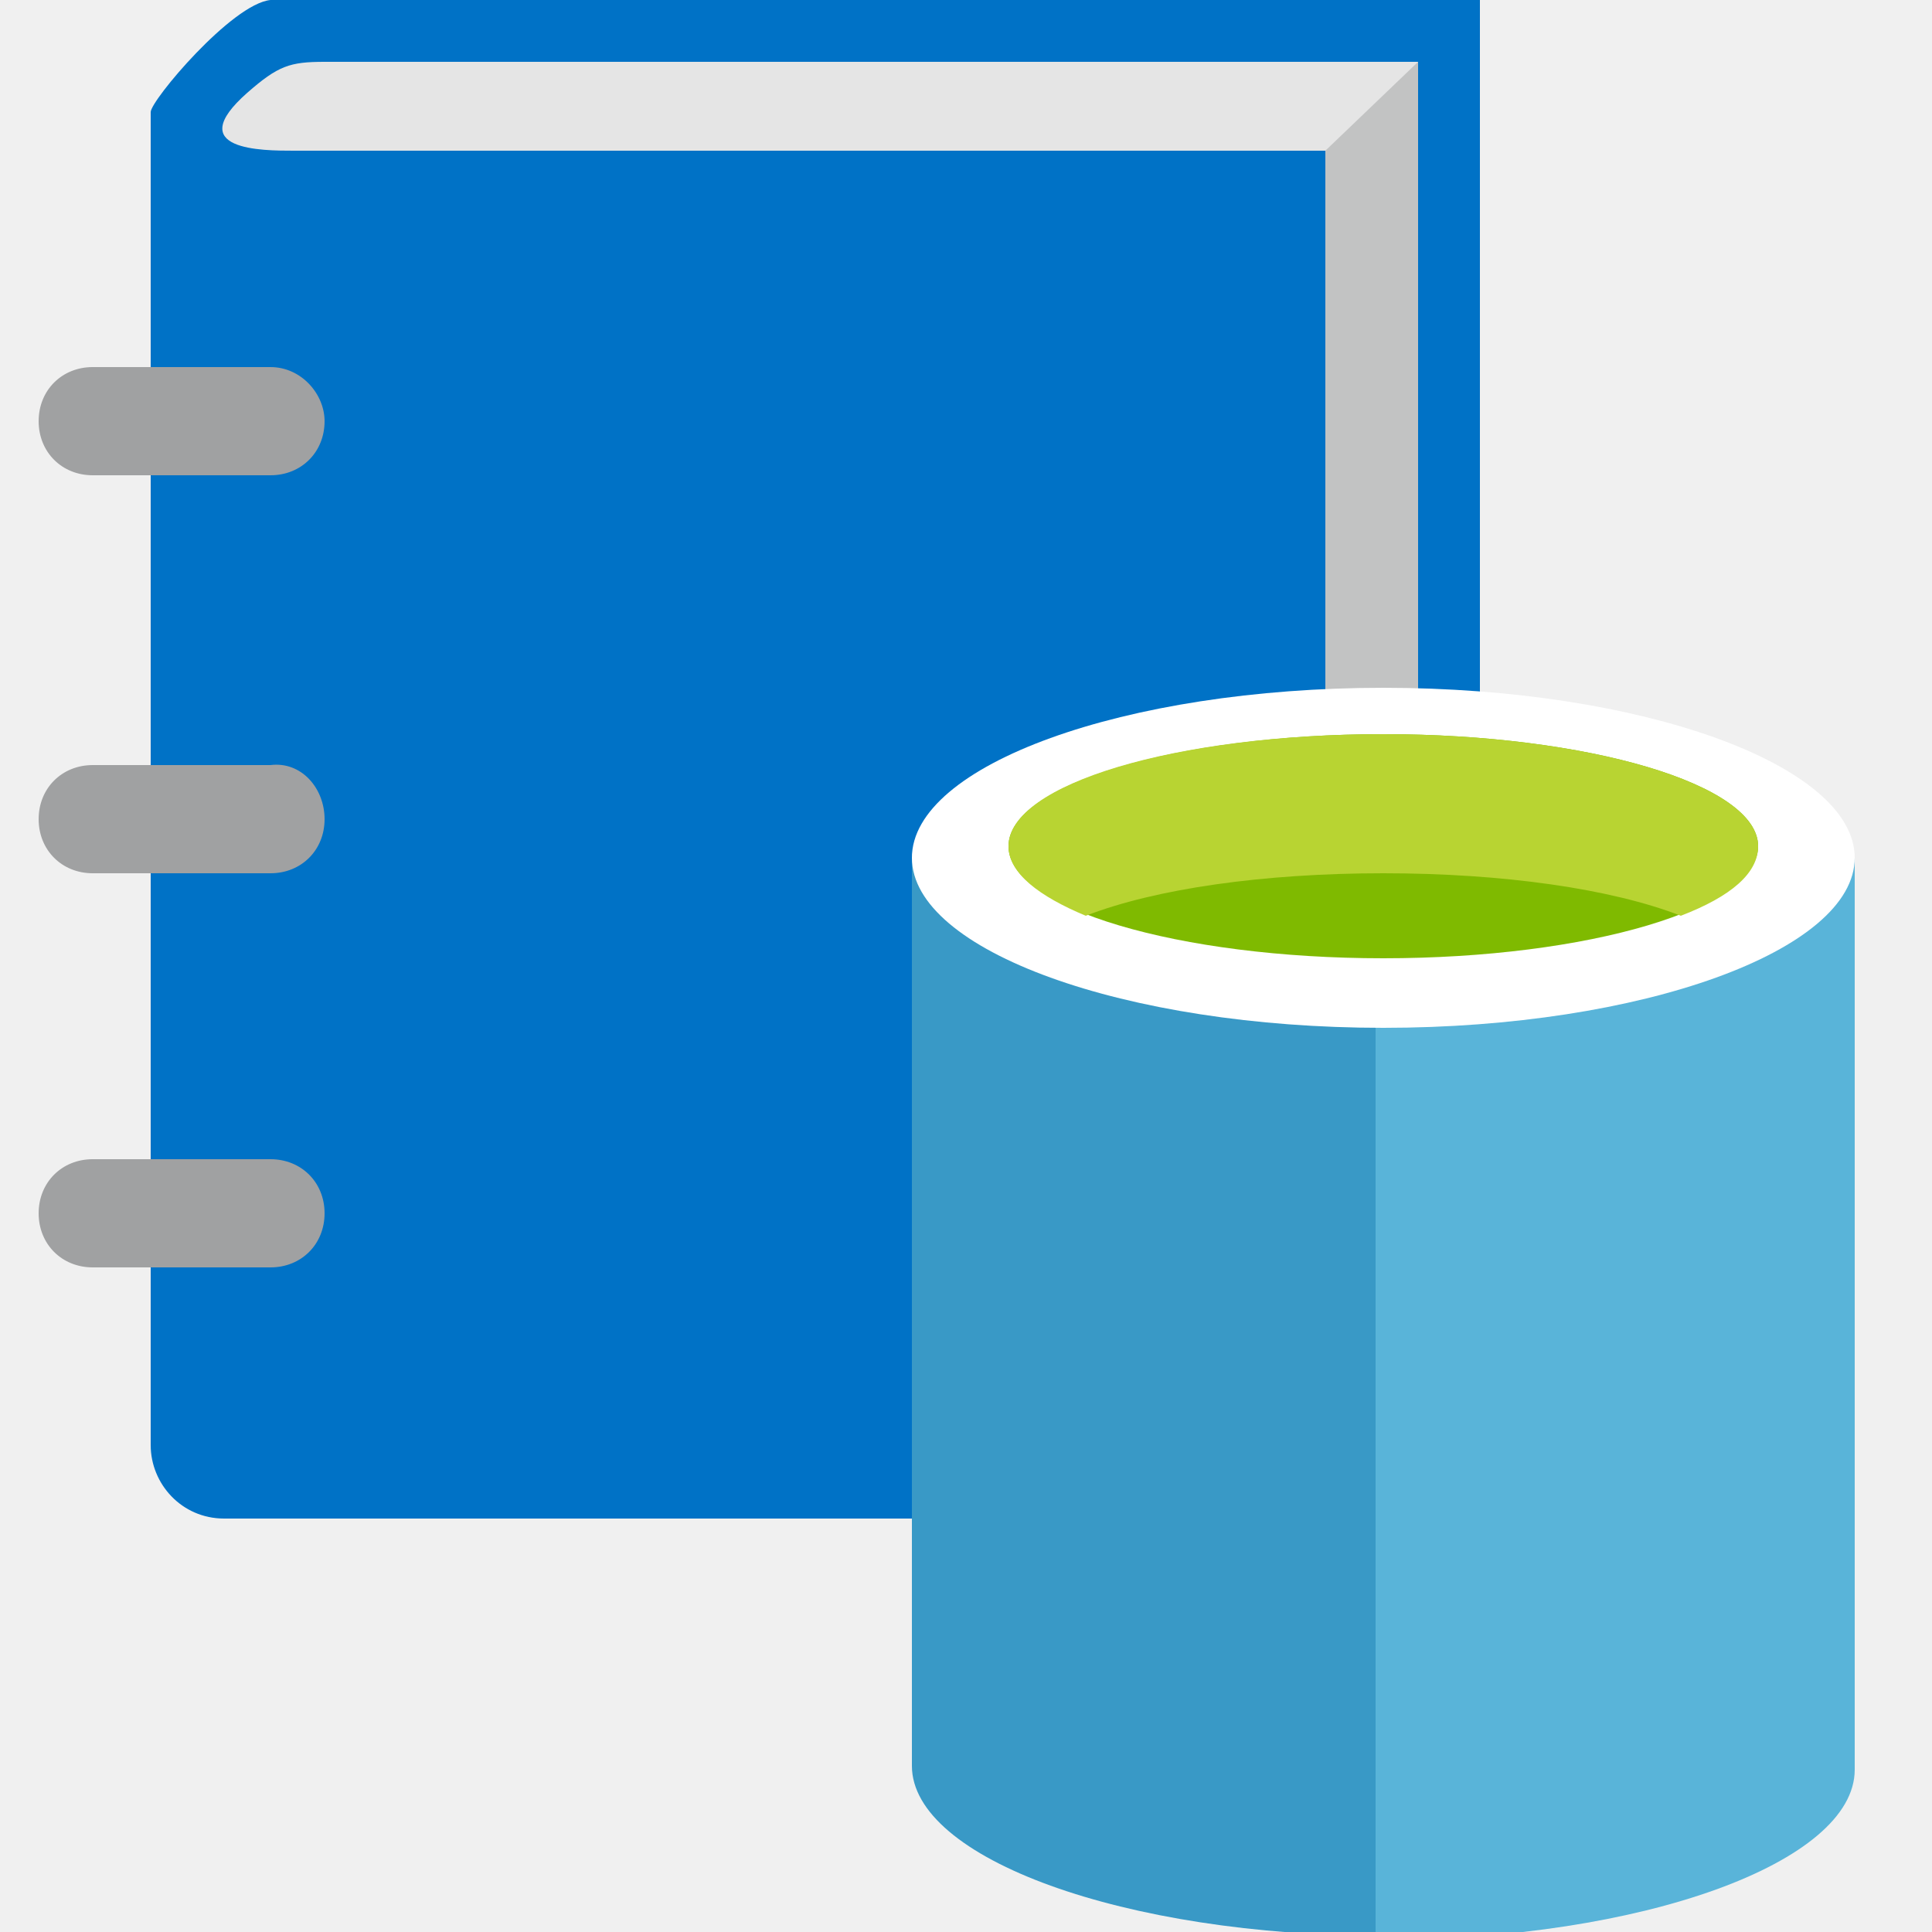
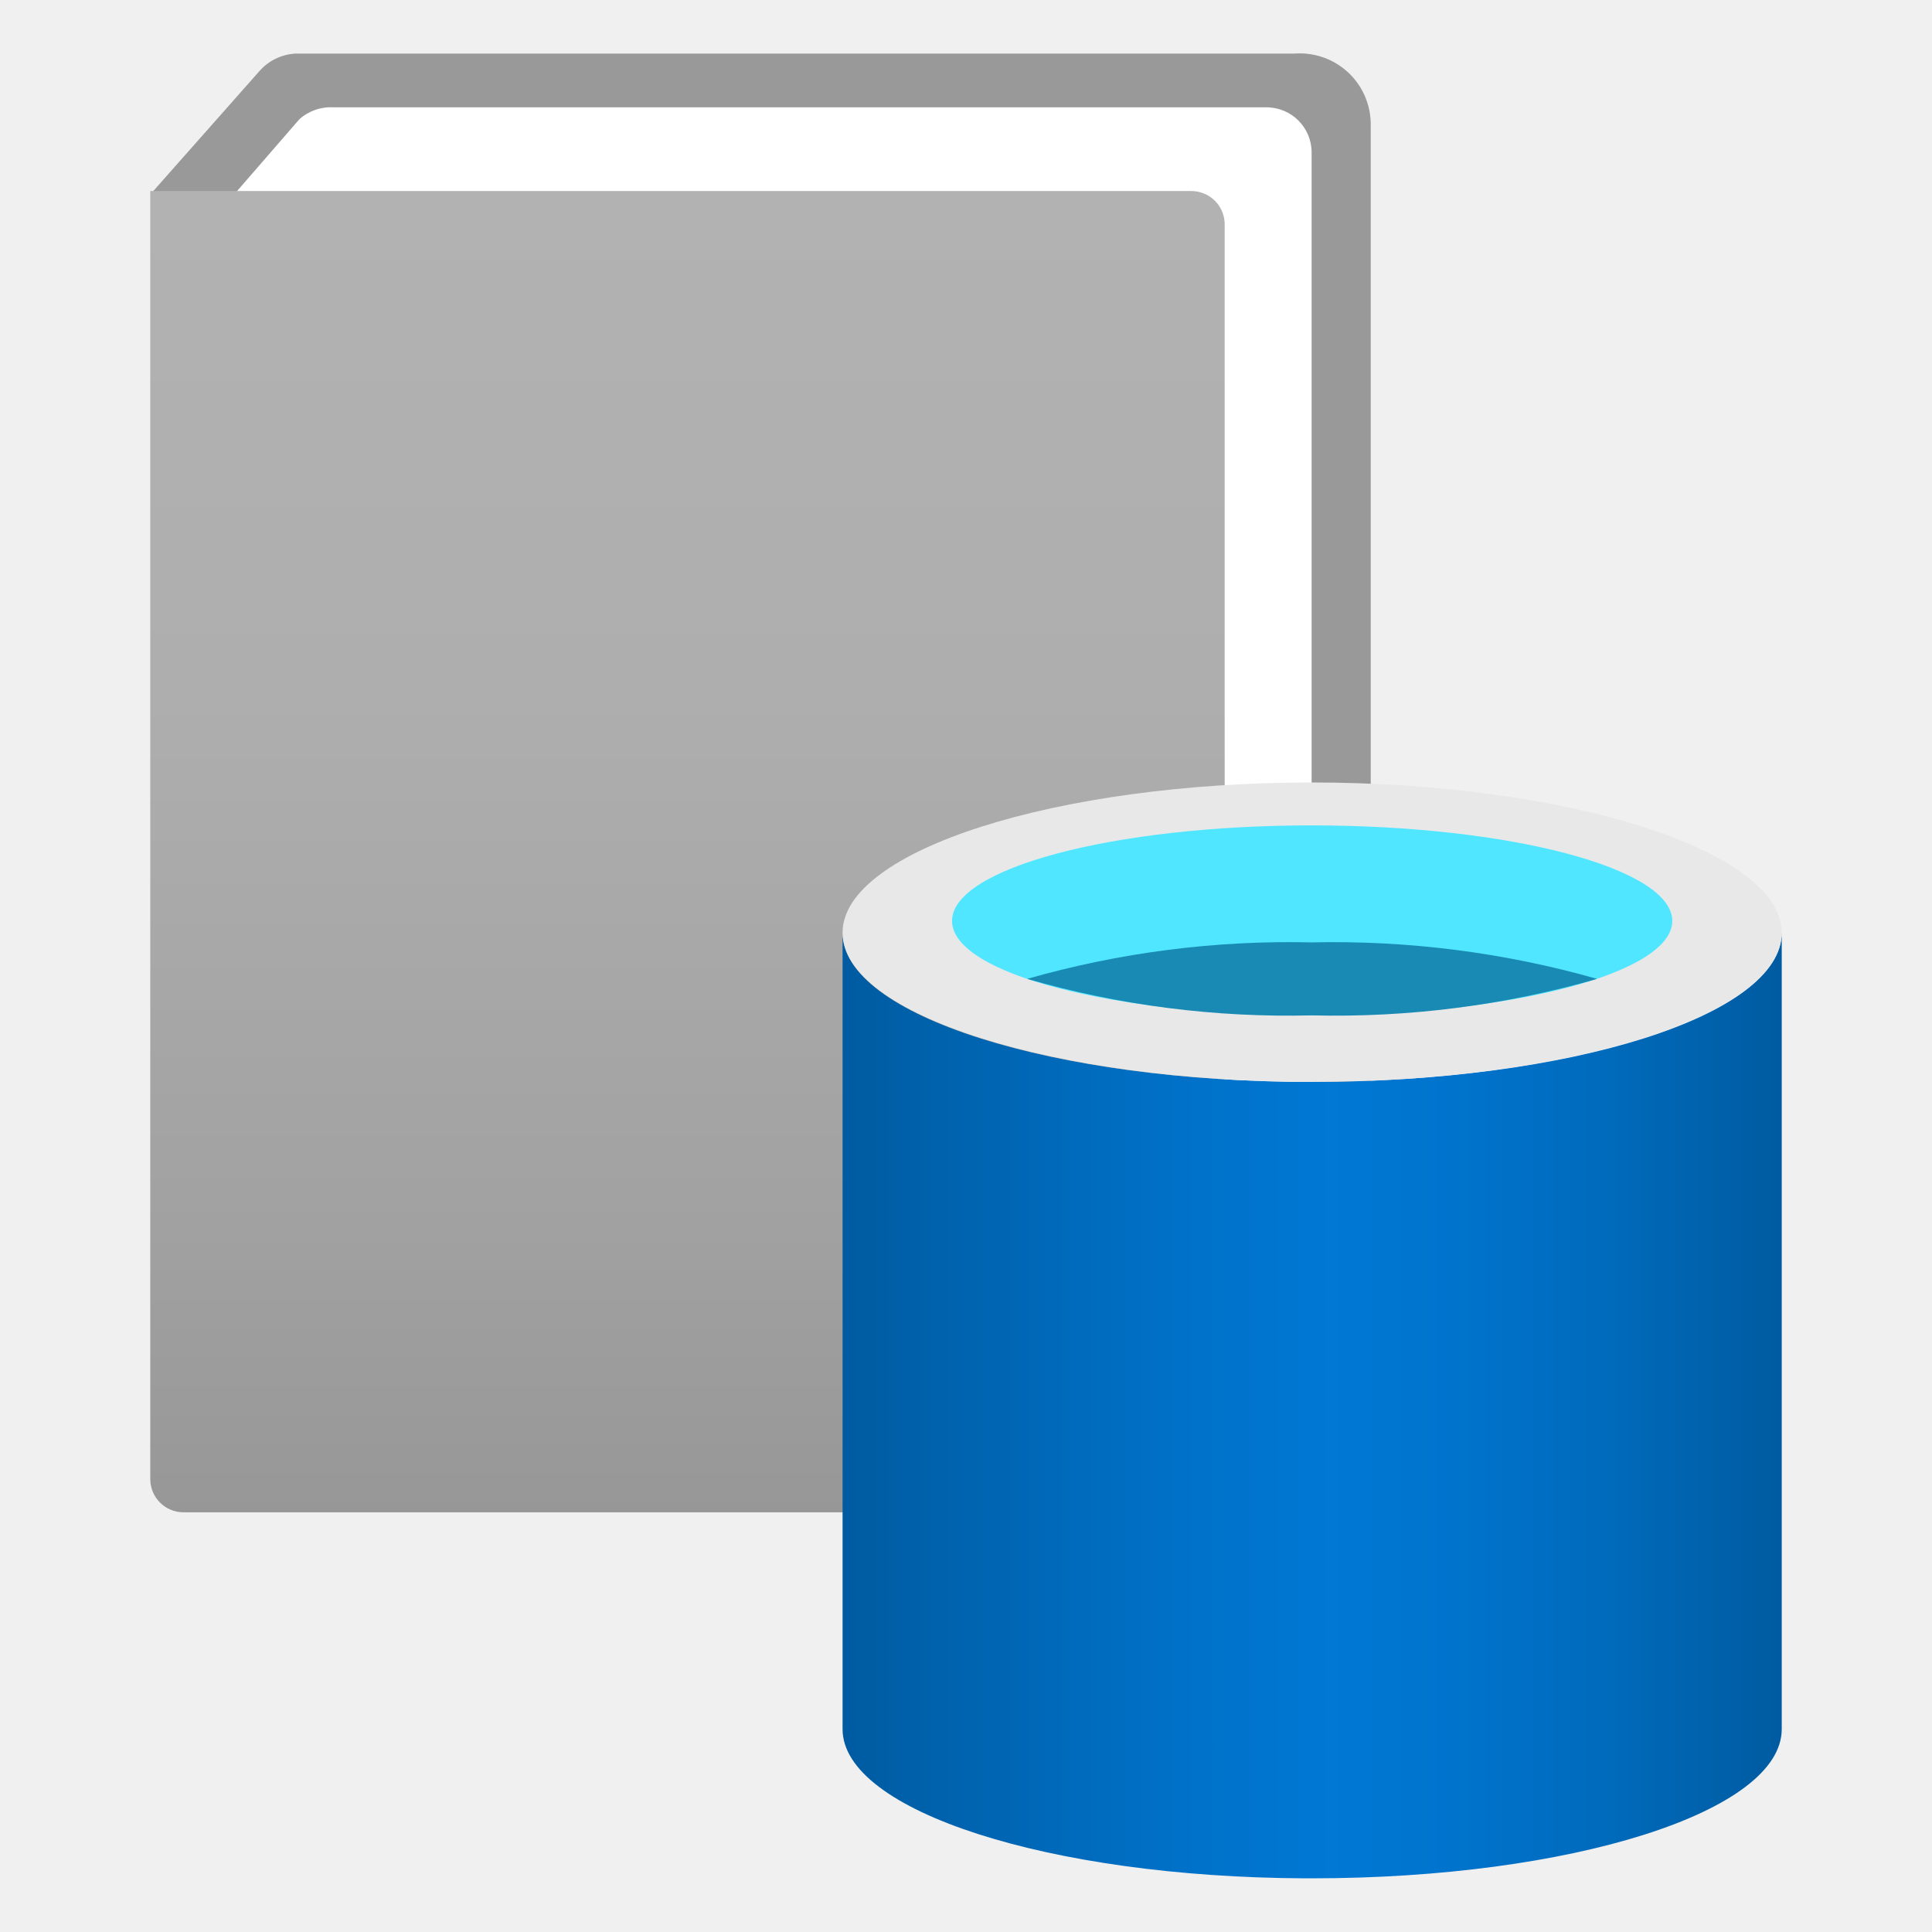
- <svg xmlns="http://www.w3.org/2000/svg" version="1.1" id="Layer_1" x="0px" y="0px" viewBox="0 0 50 50" enable-background="new 0 0 50 50" xml:space="preserve">
-   <path fill="#0072C6" d="M36.7,35.7h1.6V0H9.1H7C6,0.1,3.9,2.6,3.9,2.9c0,0.1,0,34.5,0,34.5c0,1,0.8,1.9,1.9,1.9h28.5v-0.6L36.7,35.7  z" />
-   <path fill="#E5E5E5" d="M8.4,1.6c-0.9,0-1.2,0.1-2,0.8C4.7,3.9,6.8,3.9,7.6,3.9h26.7v34.8l2.4-3.1V1.6H8.4z" />
-   <polygon opacity="0.5" fill="#A0A1A2" enable-background="new    " points="34.3,38.7 36.7,35.7 36.7,1.6 34.3,3.9 " />
-   <path fill="#A0A1A2" d="M8.4,21.2c0,0.8-0.6,1.4-1.4,1.4H2.4C1.6,22.6,1,22,1,21.2l0,0c0-0.8,0.6-1.4,1.4-1.4H7  C7.8,19.7,8.4,20.4,8.4,21.2L8.4,21.2z" />
-   <path fill="#A0A1A2" d="M8.4,10.9c0,0.8-0.6,1.4-1.4,1.4H2.4c-0.8,0-1.4-0.6-1.4-1.4l0,0c0-0.8,0.6-1.4,1.4-1.4H7  C7.8,9.5,8.4,10.2,8.4,10.9L8.4,10.9z" />
-   <path fill="#A0A1A2" d="M8.4,31.4c0,0.8-0.6,1.4-1.4,1.4H2.4c-0.8,0-1.4-0.6-1.4-1.4l0,0C1,30.6,1.6,30,2.4,30H7  C7.8,30,8.4,30.6,8.4,31.4L8.4,31.4z" />
-   <path fill="#3999C6" d="M23.6,22.2v23.5c0,2.4,5.5,4.4,12.2,4.4v-28H23.6z" />
-   <path fill="#59B4D9" d="M35.6,50.2h0.2c6.7,0,12.2-2,12.2-4.4V22.2H35.6V50.2z" />
-   <path fill="#FFFFFF" d="M48,22.2c0,2.4-5.5,4.4-12.2,4.4s-12.2-2-12.2-4.4c0-2.4,5.5-4.4,12.2-4.4S48,19.8,48,22.2" />
-   <path fill="#7FBA00" d="M45.5,21.9c0,1.6-4.4,2.9-9.7,2.9s-9.7-1.3-9.7-2.9c0-1.6,4.4-2.9,9.7-2.9S45.5,20.3,45.5,21.9" />
-   <path fill="#B8D432" d="M43.5,23.7c1.3-0.5,2-1.1,2-1.8c0-1.6-4.4-2.9-9.7-2.9c-5.4,0-9.7,1.3-9.7,2.9c0,0.7,0.8,1.3,2,1.8  c1.8-0.7,4.6-1.1,7.7-1.1C38.9,22.6,41.7,23,43.5,23.7" />
+ <svg xmlns="http://www.w3.org/2000/svg" width="18" height="18" viewBox="0 0 18 18">
+   <defs>
+     <linearGradient id="a790cec7-07c9-4638-b5c5-ab9fbd5ca908" x1="6.41" y1="1.78" x2="6.41" y2="14.13" gradientUnits="userSpaceOnUse">
+       <stop offset="0" stop-color="#b3b2b3" />
+       <stop offset="0.38" stop-color="#afaeaf" />
+       <stop offset="0.76" stop-color="#a2a2a2" />
+       <stop offset="1" stop-color="#979797" />
+     </linearGradient>
+     <linearGradient id="b9e6ae88-e13e-4cbb-9678-9c3623cbd024" x1="7.85" y1="13.09" x2="16.6" y2="13.09" gradientUnits="userSpaceOnUse">
+       <stop offset="0" stop-color="#005ba1" />
+       <stop offset="0.07" stop-color="#0060a9" />
+       <stop offset="0.36" stop-color="#0071c8" />
+       <stop offset="0.52" stop-color="#0078d4" />
+       <stop offset="0.64" stop-color="#0074cd" />
+       <stop offset="0.82" stop-color="#006abb" />
+       <stop offset="1" stop-color="#005ba1" />
+     </linearGradient>
+   </defs>
+   <g>
+     <g id="e324a405-82e2-4fb6-93ca-106df2178669">
+       <g>
+         <path d="M1.42,1.79l1-1.13A.48.48,0,0,1,2.75.5h9.31a.66.66,0,0,1,.71.67V12.79a.48.48,0,0,1-.16.35l-1,.95Z" fill="#999" />
+         <path d="M1.42,1.79l1-1.13A.48.48,0,0,1,2.75.5h9.31a.66.66,0,0,1,.71.67V12.79a.48.48,0,0,1-.16.35l-1,.95Z" fill="#999" opacity="0.5" />
+         <path d="M2.2,1.79l.59-.68A.44.44,0,0,1,3.11,1H11.8a.42.42,0,0,1,.42.42V12.43a.44.44,0,0,1-.13.31l-.93.85" fill="#fff" />
+         <path d="M11.1,1.78H1.45a0,0,0,0,0-.05,0v12a.31.31,0,0,0,.31.31H11.1a.31.31,0,0,0,.31-.31V2.09A.31.31,0,0,0,11.1,1.78Z" fill="url(#a790cec7-07c9-4638-b5c5-ab9fbd5ca908)" />
+         <g>
+           <path d="M12.22,10.08c-2.41,0-4.37-.62-4.37-1.39v7.42c0,.76,1.92,1.38,4.31,1.39h.06c2.42,0,4.38-.62,4.38-1.39V8.69C16.6,9.46,14.64,10.08,12.22,10.08Z" fill="url(#b9e6ae88-e13e-4cbb-9678-9c3623cbd024)" />
+           <path d="M16.6,8.69c0,.77-2,1.39-4.38,1.39S7.85,9.46,7.85,8.69s2-1.4,4.37-1.4,4.38.63,4.38,1.4" fill="#e8e8e8" />
+           <path d="M15.58,8.58c0,.49-1.51.88-3.36.88s-3.35-.39-3.35-.88,1.5-.89,3.35-.89,3.36.4,3.36.89" fill="#50e6ff" />
+           <path d="M12.22,8.78a8.89,8.89,0,0,0-2.65.34,8.79,8.79,0,0,0,2.65.34,8.86,8.86,0,0,0,2.66-.34A9,9,0,0,0,12.22,8.78Z" fill="#198ab3" />
+         </g>
+       </g>
+     </g>
+   </g>
</svg>
